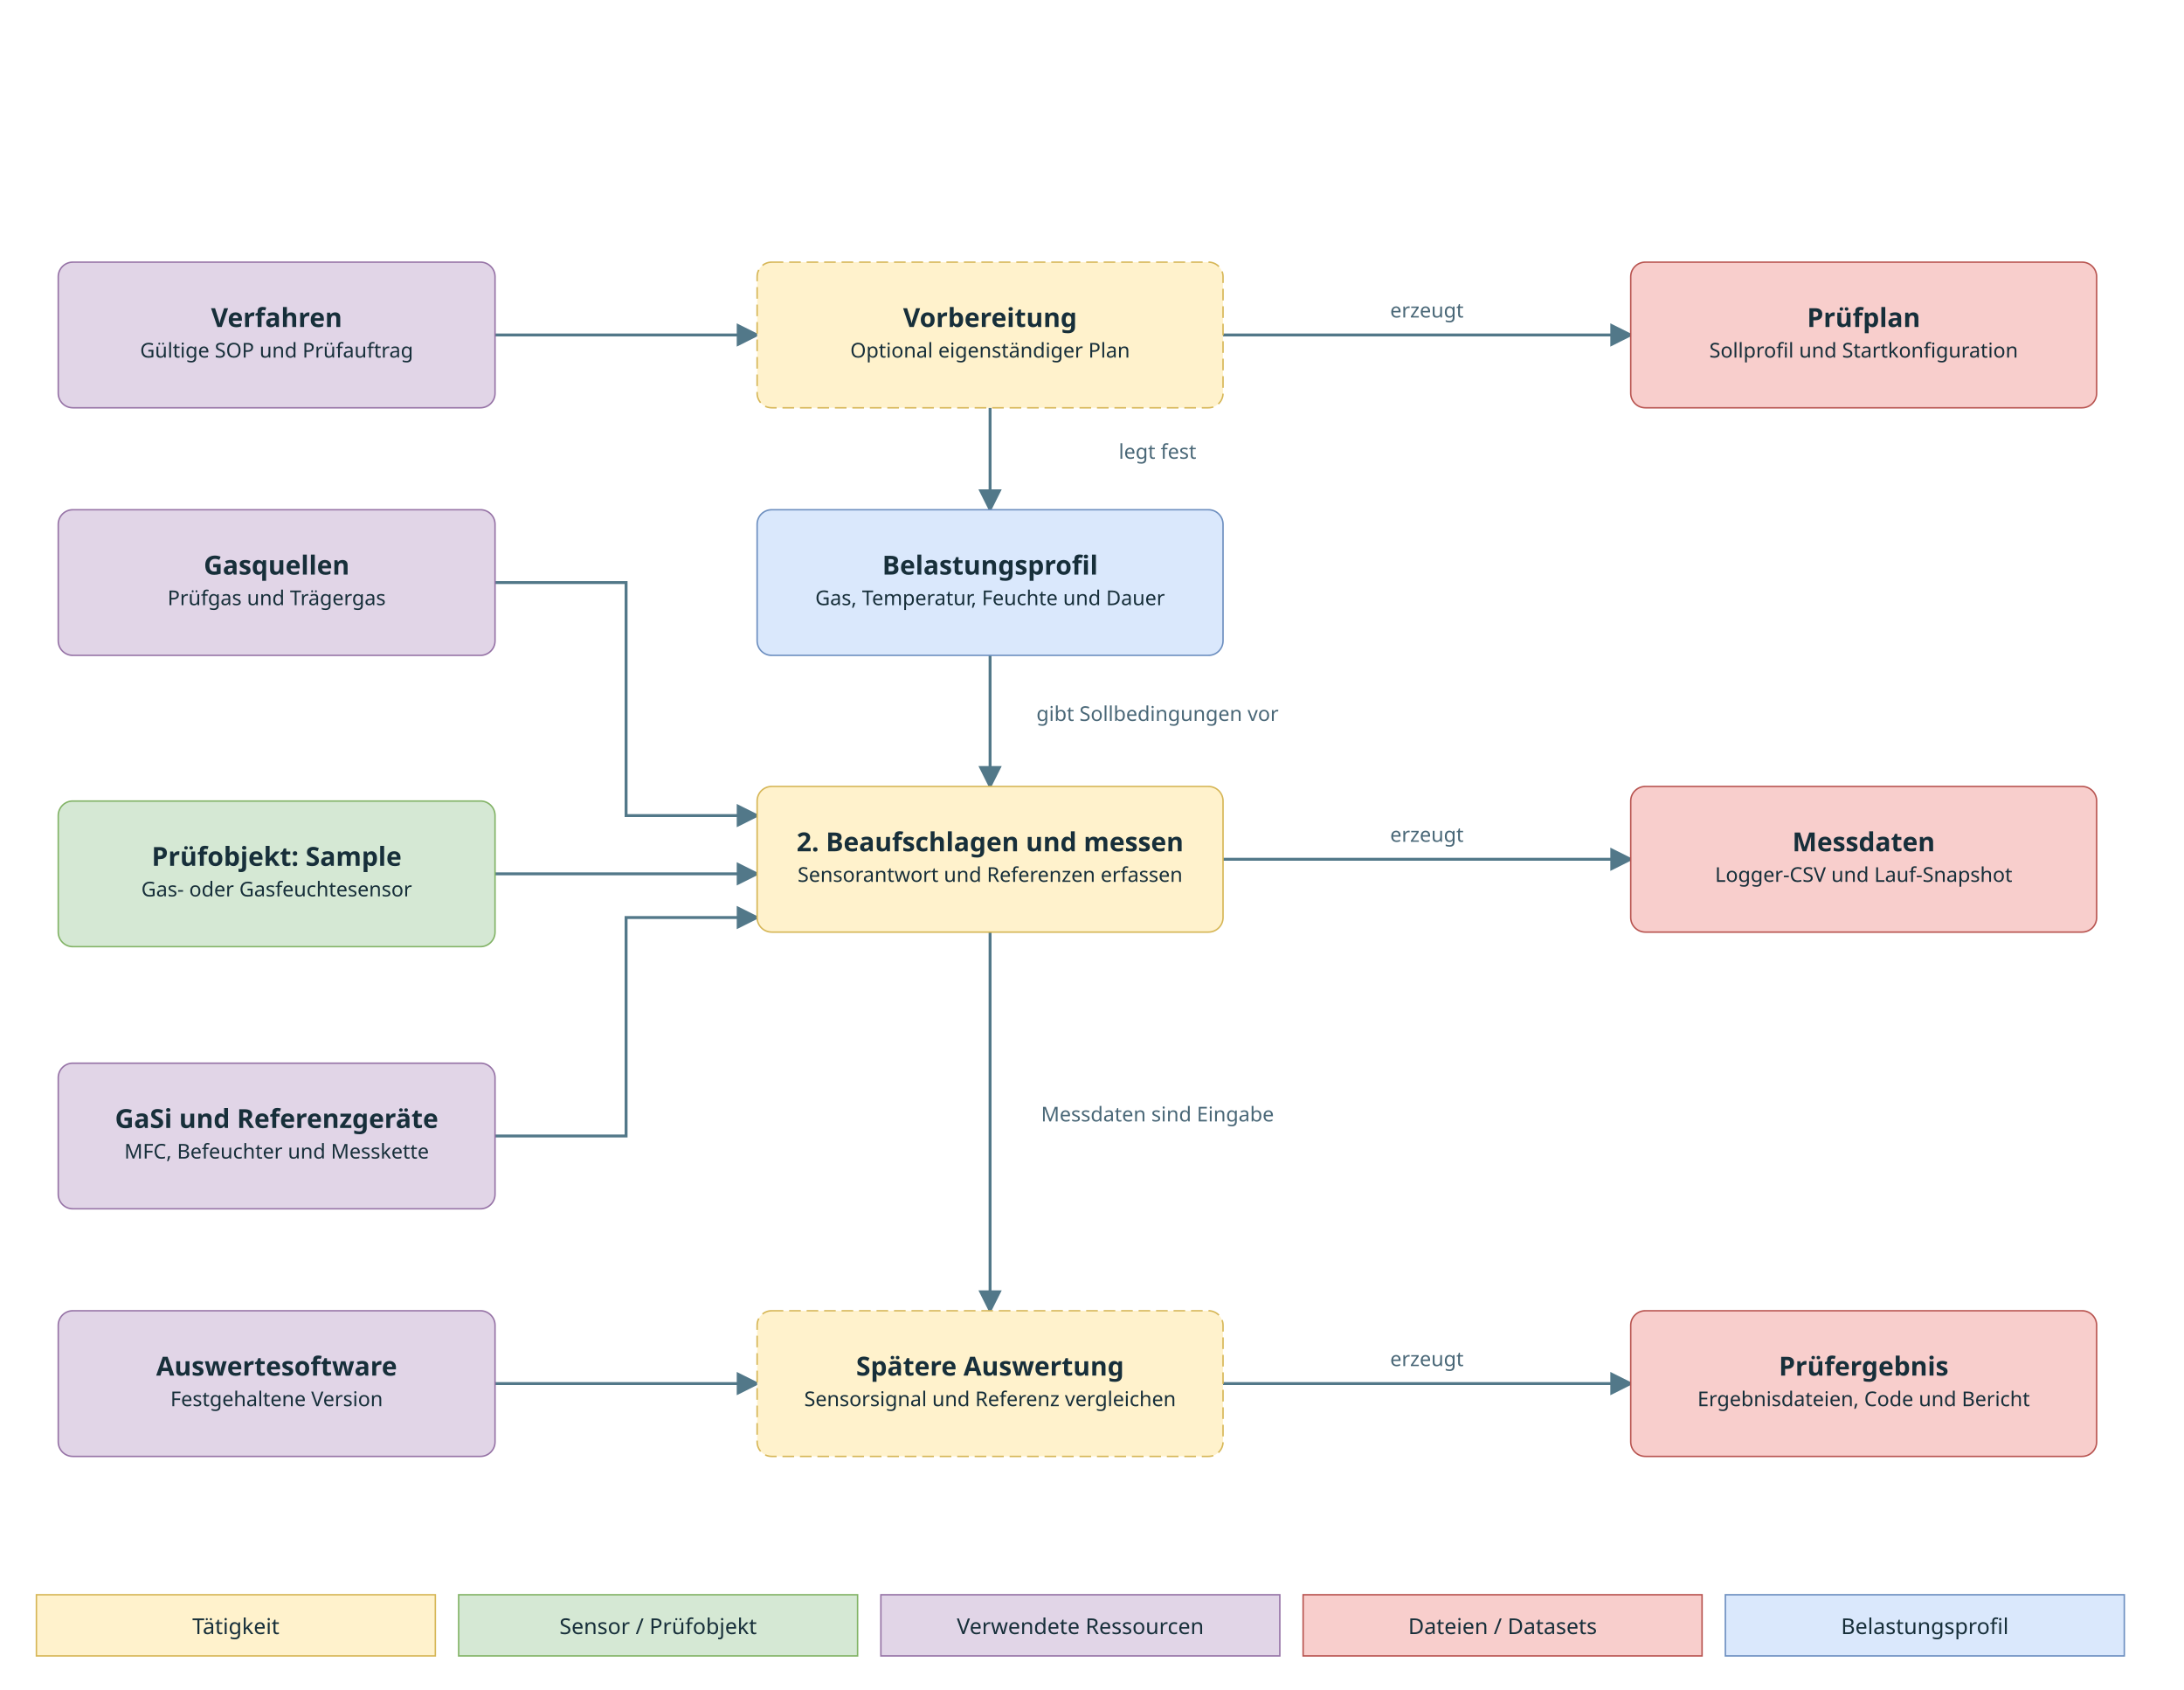
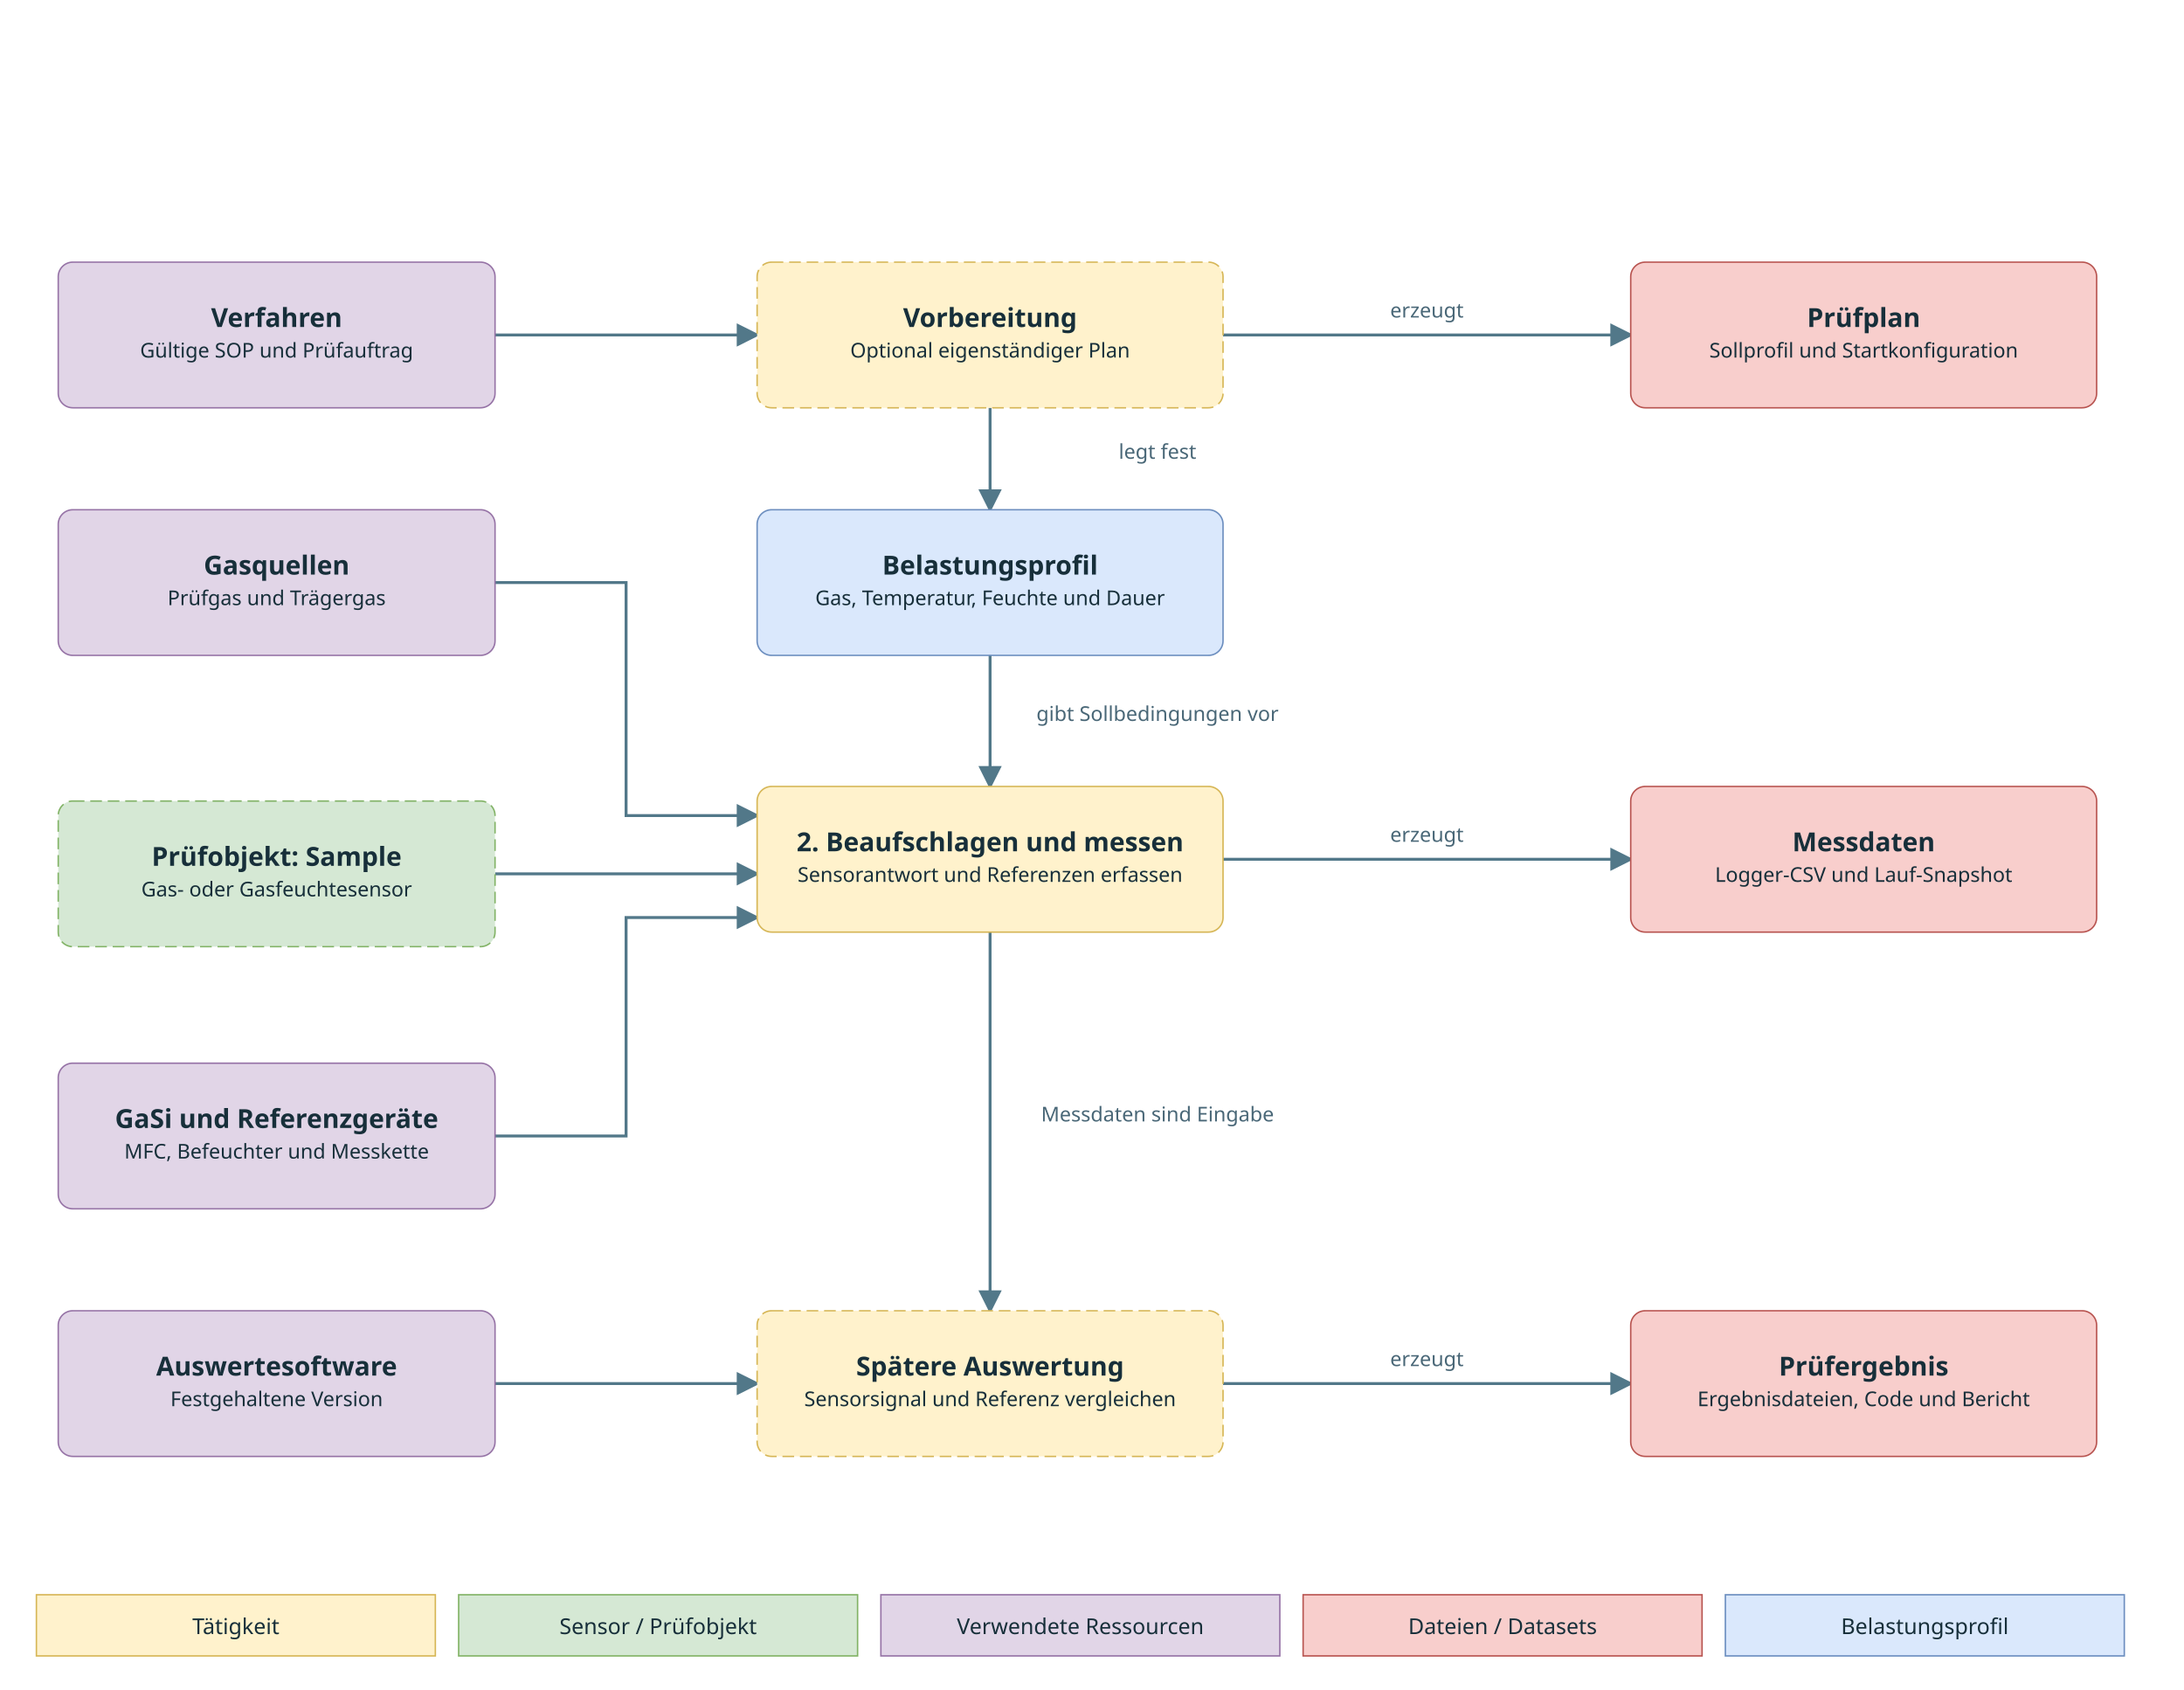
<svg xmlns="http://www.w3.org/2000/svg" data-profile="workflow" viewBox="0 0 1500 1160" role="img" aria-labelledby="workflow-title">
  <defs>
    <marker id="workflow-arrow" markerWidth="8" markerHeight="8" refX="7" refY="4" orient="auto">
      <path d="M0 0 L8 4 L0 8 Z" fill="#527889" />
    </marker>
  </defs>
  <path class="connection" data-source="Q" data-target="P" data-relation="wird verwendet" d="M340 230 H520" fill="none" stroke="#527889" stroke-width="2" marker-end="url(#workflow-arrow)" />
  <path class="connection" data-source="P" data-target="C" data-relation="legt fest" d="M680 280 V350" fill="none" stroke="#527889" stroke-width="2" marker-end="url(#workflow-arrow)" />
  <text x="795.0" y="315.0" text-anchor="middle" font-family="sans-serif" font-size="14" fill="#496777">legt fest</text>
  <path class="connection" data-source="C" data-target="M" data-relation="gibt Sollbedingungen vor" d="M680 450 V540" fill="none" stroke="#527889" stroke-width="2" marker-end="url(#workflow-arrow)" />
  <text x="795.0" y="495.0" text-anchor="middle" font-family="sans-serif" font-size="14" fill="#496777">gibt Sollbedingungen vor</text>
  <path class="connection" data-source="G" data-target="M" data-relation="werden verwendet" d="M340 400 H430 V560 H520" fill="none" stroke="#527889" stroke-width="2" marker-end="url(#workflow-arrow)" />
  <path class="connection" data-source="D" data-target="M" data-relation="wird geprüft" d="M340 600 H520" fill="none" stroke="#527889" stroke-width="2" marker-end="url(#workflow-arrow)" />
  <path class="connection" data-source="I" data-target="M" data-relation="werden verwendet" d="M340 780 H430 V630 H520" fill="none" stroke="#527889" stroke-width="2" marker-end="url(#workflow-arrow)" />
  <path class="connection" data-source="M" data-target="E" data-relation="Messdaten sind Eingabe" d="M680 640 V900" fill="none" stroke="#527889" stroke-width="2" marker-end="url(#workflow-arrow)" />
  <text x="795.0" y="770.0" text-anchor="middle" font-family="sans-serif" font-size="14" fill="#496777">Messdaten sind Eingabe</text>
  <path class="connection" data-source="W" data-target="E" data-relation="wird verwendet" d="M340 950 H520" fill="none" stroke="#527889" stroke-width="2" marker-end="url(#workflow-arrow)" />
  <path class="connection" data-source="P" data-target="DP" data-relation="erzeugt" d="M840 230 H1120" fill="none" stroke="#527889" stroke-width="2" marker-end="url(#workflow-arrow)" />
  <text x="980.0" y="218.0" text-anchor="middle" font-family="sans-serif" font-size="14" fill="#496777">erzeugt</text>
  <path class="connection" data-source="M" data-target="DM" data-relation="erzeugt" d="M840 590 H1120" fill="none" stroke="#527889" stroke-width="2" marker-end="url(#workflow-arrow)" />
  <text x="980.0" y="578.0" text-anchor="middle" font-family="sans-serif" font-size="14" fill="#496777">erzeugt</text>
  <path class="connection" data-source="E" data-target="DE" data-relation="erzeugt" d="M840 950 H1120" fill="none" stroke="#527889" stroke-width="2" marker-end="url(#workflow-arrow)" />
  <text x="980.0" y="938.0" text-anchor="middle" font-family="sans-serif" font-size="14" fill="#496777">erzeugt</text>
  <g data-node="Q" data-role="resource" data-optional="false">
    <rect class="node-box" x="40" y="180" width="300" height="100" rx="10" fill="#e1d5e7" stroke="#9673a6" />
    <text x="190.0" y="224.5" text-anchor="middle" font-family="sans-serif" font-size="18" font-weight="600" fill="#172f3a">Verfahren</text>
    <text x="190.0" y="245.5" text-anchor="middle" font-family="sans-serif" font-size="14" font-weight="400" fill="#172f3a">Gültige SOP und Prüfauftrag</text>
  </g>
  <g data-node="P" data-role="activity" data-optional="true">
    <rect class="node-box" x="520" y="180" width="320" height="100" rx="10" fill="#fff2cc" stroke="#d6b656" stroke-dasharray="8 4" />
    <text x="680.0" y="224.5" text-anchor="middle" font-family="sans-serif" font-size="18" font-weight="600" fill="#172f3a">Vorbereitung</text>
    <text x="680.0" y="245.5" text-anchor="middle" font-family="sans-serif" font-size="14" font-weight="400" fill="#172f3a">Optional eigenständiger Plan</text>
  </g>
  <g data-node="C" data-role="conditions" data-optional="false">
    <rect class="node-box" x="520" y="350" width="320" height="100" rx="10" fill="#dae8fc" stroke="#6c8ebf" />
    <text x="680.0" y="394.5" text-anchor="middle" font-family="sans-serif" font-size="18" font-weight="600" fill="#172f3a">Belastungsprofil</text>
    <text x="680.0" y="415.5" text-anchor="middle" font-family="sans-serif" font-size="14" font-weight="400" fill="#172f3a">Gas, Temperatur, Feuchte und Dauer</text>
  </g>
  <g data-node="M" data-role="activity" data-optional="false">
    <rect class="node-box" x="520" y="540" width="320" height="100" rx="10" fill="#fff2cc" stroke="#d6b656" />
    <text x="680.0" y="584.5" text-anchor="middle" font-family="sans-serif" font-size="18" font-weight="600" fill="#172f3a">2. Beaufschlagen und messen</text>
    <text x="680.0" y="605.5" text-anchor="middle" font-family="sans-serif" font-size="14" font-weight="400" fill="#172f3a">Sensorantwort und Referenzen erfassen</text>
  </g>
  <g data-node="G" data-role="resource" data-optional="false">
    <rect class="node-box" x="40" y="350" width="300" height="100" rx="10" fill="#e1d5e7" stroke="#9673a6" />
    <text x="190.0" y="394.5" text-anchor="middle" font-family="sans-serif" font-size="18" font-weight="600" fill="#172f3a">Gasquellen</text>
    <text x="190.0" y="415.5" text-anchor="middle" font-family="sans-serif" font-size="14" font-weight="400" fill="#172f3a">Prüfgas und Trägergas</text>
  </g>
-   <g data-node="D" data-role="sample" data-optional="false">
-     <rect class="node-box" x="40" y="550" width="300" height="100" rx="10" fill="#d5e8d4" stroke="#82b366" />
+   <g data-node="D" data-role="sample" data-optional="true">
+     <rect class="node-box" x="40" y="550" width="300" height="100" rx="10" fill="#d5e8d4" stroke="#82b366" stroke-dasharray="8 4" />
    <text x="190.0" y="594.5" text-anchor="middle" font-family="sans-serif" font-size="18" font-weight="600" fill="#172f3a">Prüfobjekt: Sample</text>
    <text x="190.0" y="615.5" text-anchor="middle" font-family="sans-serif" font-size="14" font-weight="400" fill="#172f3a">Gas- oder Gasfeuchtesensor</text>
  </g>
  <g data-node="I" data-role="resource" data-optional="false">
    <rect class="node-box" x="40" y="730" width="300" height="100" rx="10" fill="#e1d5e7" stroke="#9673a6" />
    <text x="190.0" y="774.5" text-anchor="middle" font-family="sans-serif" font-size="18" font-weight="600" fill="#172f3a">GaSi und Referenzgeräte</text>
    <text x="190.0" y="795.5" text-anchor="middle" font-family="sans-serif" font-size="14" font-weight="400" fill="#172f3a">MFC, Befeuchter und Messkette</text>
  </g>
  <g data-node="E" data-role="activity" data-optional="true">
    <rect class="node-box" x="520" y="900" width="320" height="100" rx="10" fill="#fff2cc" stroke="#d6b656" stroke-dasharray="8 4" />
    <text x="680.0" y="944.5" text-anchor="middle" font-family="sans-serif" font-size="18" font-weight="600" fill="#172f3a">Spätere Auswertung</text>
    <text x="680.0" y="965.5" text-anchor="middle" font-family="sans-serif" font-size="14" font-weight="400" fill="#172f3a">Sensorsignal und Referenz vergleichen</text>
  </g>
  <g data-node="W" data-role="resource" data-optional="false">
    <rect class="node-box" x="40" y="900" width="300" height="100" rx="10" fill="#e1d5e7" stroke="#9673a6" />
    <text x="190.0" y="944.5" text-anchor="middle" font-family="sans-serif" font-size="18" font-weight="600" fill="#172f3a">Auswertesoftware</text>
    <text x="190.0" y="965.5" text-anchor="middle" font-family="sans-serif" font-size="14" font-weight="400" fill="#172f3a">Festgehaltene Version</text>
  </g>
  <g data-node="DP" data-role="dataset" data-optional="false">
    <rect class="node-box" x="1120" y="180" width="320" height="100" rx="10" fill="#f8cecc" stroke="#b85450" />
    <text x="1280.0" y="224.5" text-anchor="middle" font-family="sans-serif" font-size="18" font-weight="600" fill="#172f3a">Prüfplan</text>
    <text x="1280.0" y="245.5" text-anchor="middle" font-family="sans-serif" font-size="14" font-weight="400" fill="#172f3a">Sollprofil und Startkonfiguration</text>
  </g>
  <g data-node="DM" data-role="dataset" data-optional="false">
    <rect class="node-box" x="1120" y="540" width="320" height="100" rx="10" fill="#f8cecc" stroke="#b85450" />
    <text x="1280.0" y="584.5" text-anchor="middle" font-family="sans-serif" font-size="18" font-weight="600" fill="#172f3a">Messdaten</text>
    <text x="1280.0" y="605.5" text-anchor="middle" font-family="sans-serif" font-size="14" font-weight="400" fill="#172f3a">Logger-CSV und Lauf-Snapshot</text>
  </g>
  <g data-node="DE" data-role="dataset" data-optional="false">
    <rect class="node-box" x="1120" y="900" width="320" height="100" rx="10" fill="#f8cecc" stroke="#b85450" />
    <text x="1280.0" y="944.5" text-anchor="middle" font-family="sans-serif" font-size="18" font-weight="600" fill="#172f3a">Prüfergebnis</text>
    <text x="1280.0" y="965.5" text-anchor="middle" font-family="sans-serif" font-size="14" font-weight="400" fill="#172f3a">Ergebnisdateien, Code und Bericht</text>
  </g>
  <g class="legend">
    <rect x="25.0" y="1095" width="274.0" height="42" fill="#fff2cc" stroke="#d6b656" />
    <text x="162.0" y="1122" text-anchor="middle" font-family="sans-serif" font-size="15" fill="#172f3a">Tätigkeit</text>
  </g>
  <g class="legend">
    <rect x="315.0" y="1095" width="274.0" height="42" fill="#d5e8d4" stroke="#82b366" />
    <text x="452.0" y="1122" text-anchor="middle" font-family="sans-serif" font-size="15" fill="#172f3a">Sensor / Prüfobjekt</text>
  </g>
  <g class="legend">
    <rect x="605.0" y="1095" width="274.0" height="42" fill="#e1d5e7" stroke="#9673a6" />
    <text x="742.0" y="1122" text-anchor="middle" font-family="sans-serif" font-size="15" fill="#172f3a">Verwendete Ressourcen</text>
  </g>
  <g class="legend">
    <rect x="895.0" y="1095" width="274.0" height="42" fill="#f8cecc" stroke="#b85450" />
    <text x="1032.0" y="1122" text-anchor="middle" font-family="sans-serif" font-size="15" fill="#172f3a">Dateien / Datasets</text>
  </g>
  <g class="legend">
    <rect x="1185.0" y="1095" width="274.0" height="42" fill="#dae8fc" stroke="#6c8ebf" />
    <text x="1322.0" y="1122" text-anchor="middle" font-family="sans-serif" font-size="15" fill="#172f3a">Belastungsprofil</text>
  </g>
</svg>
